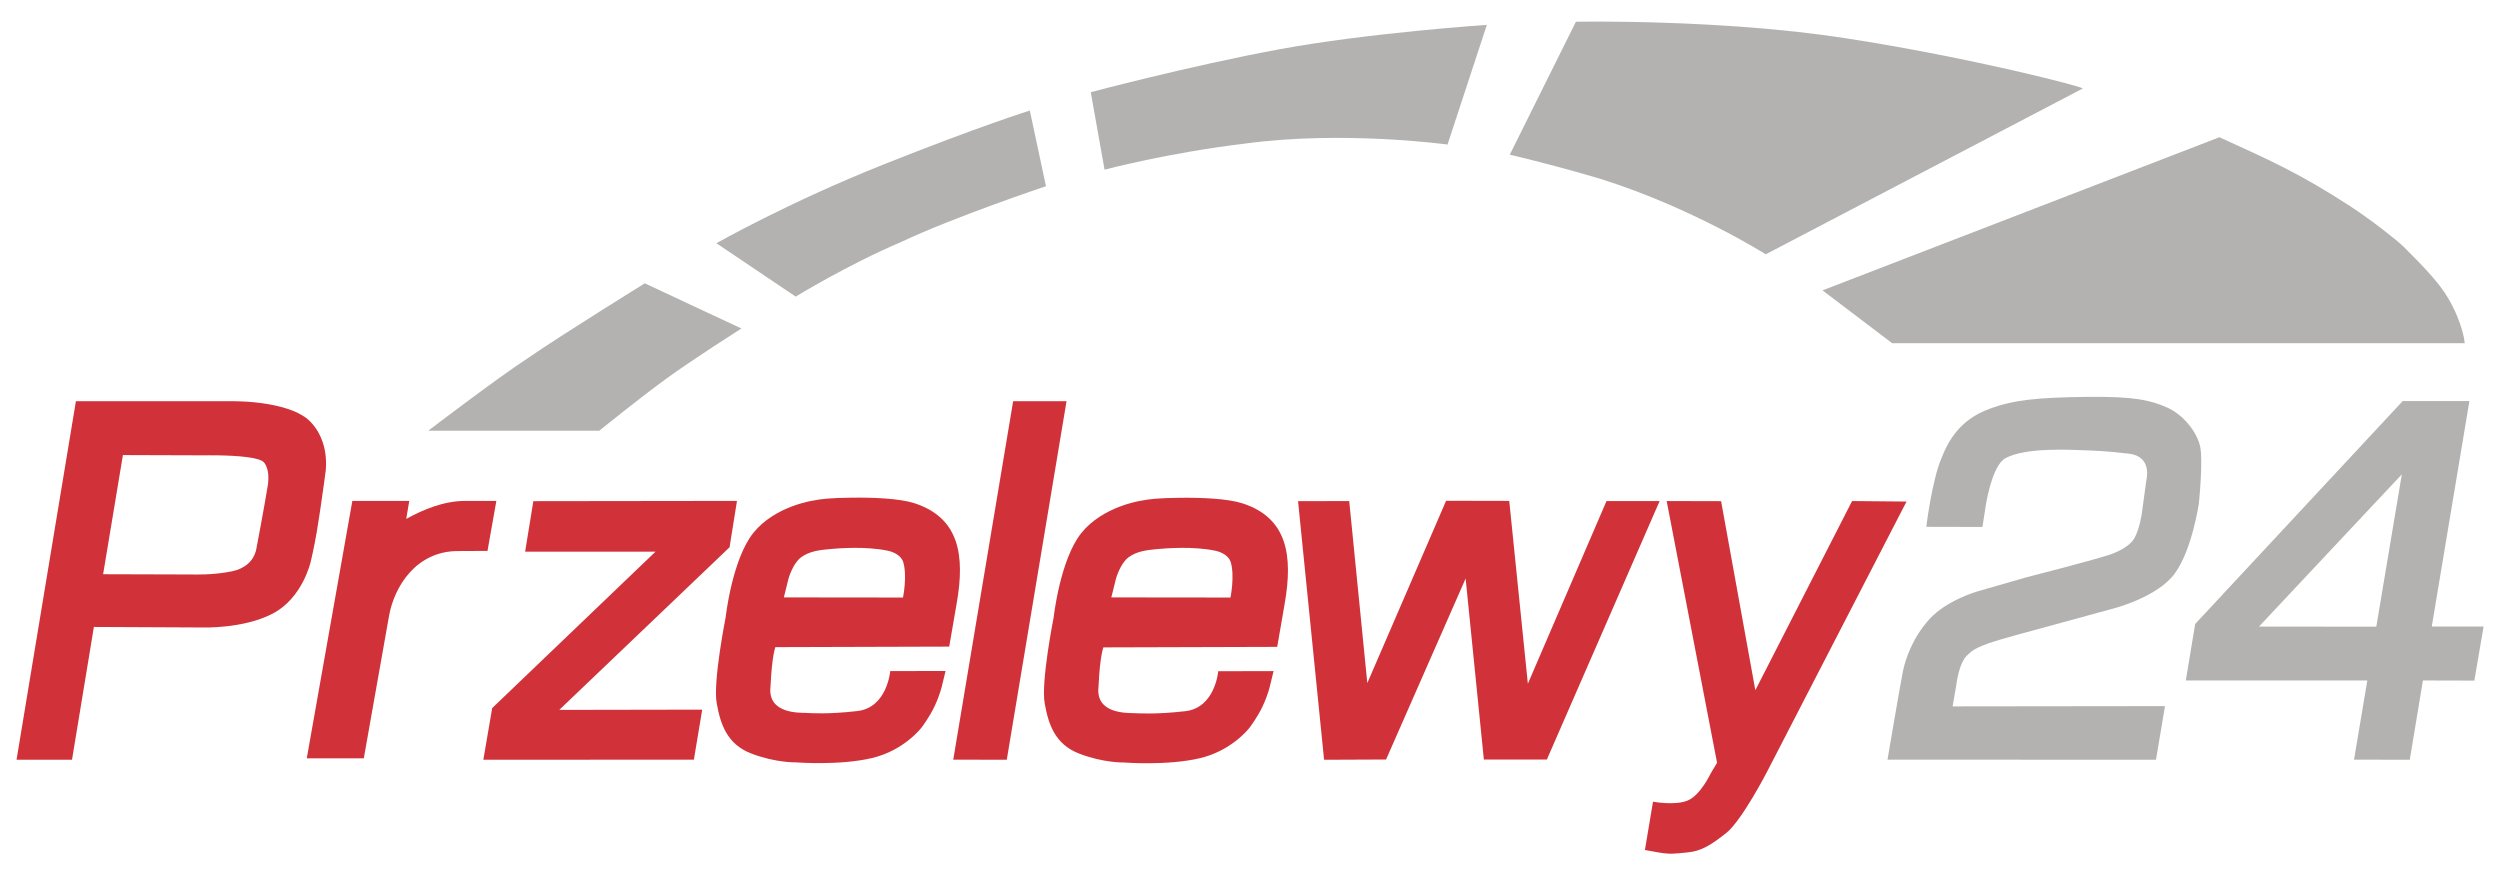
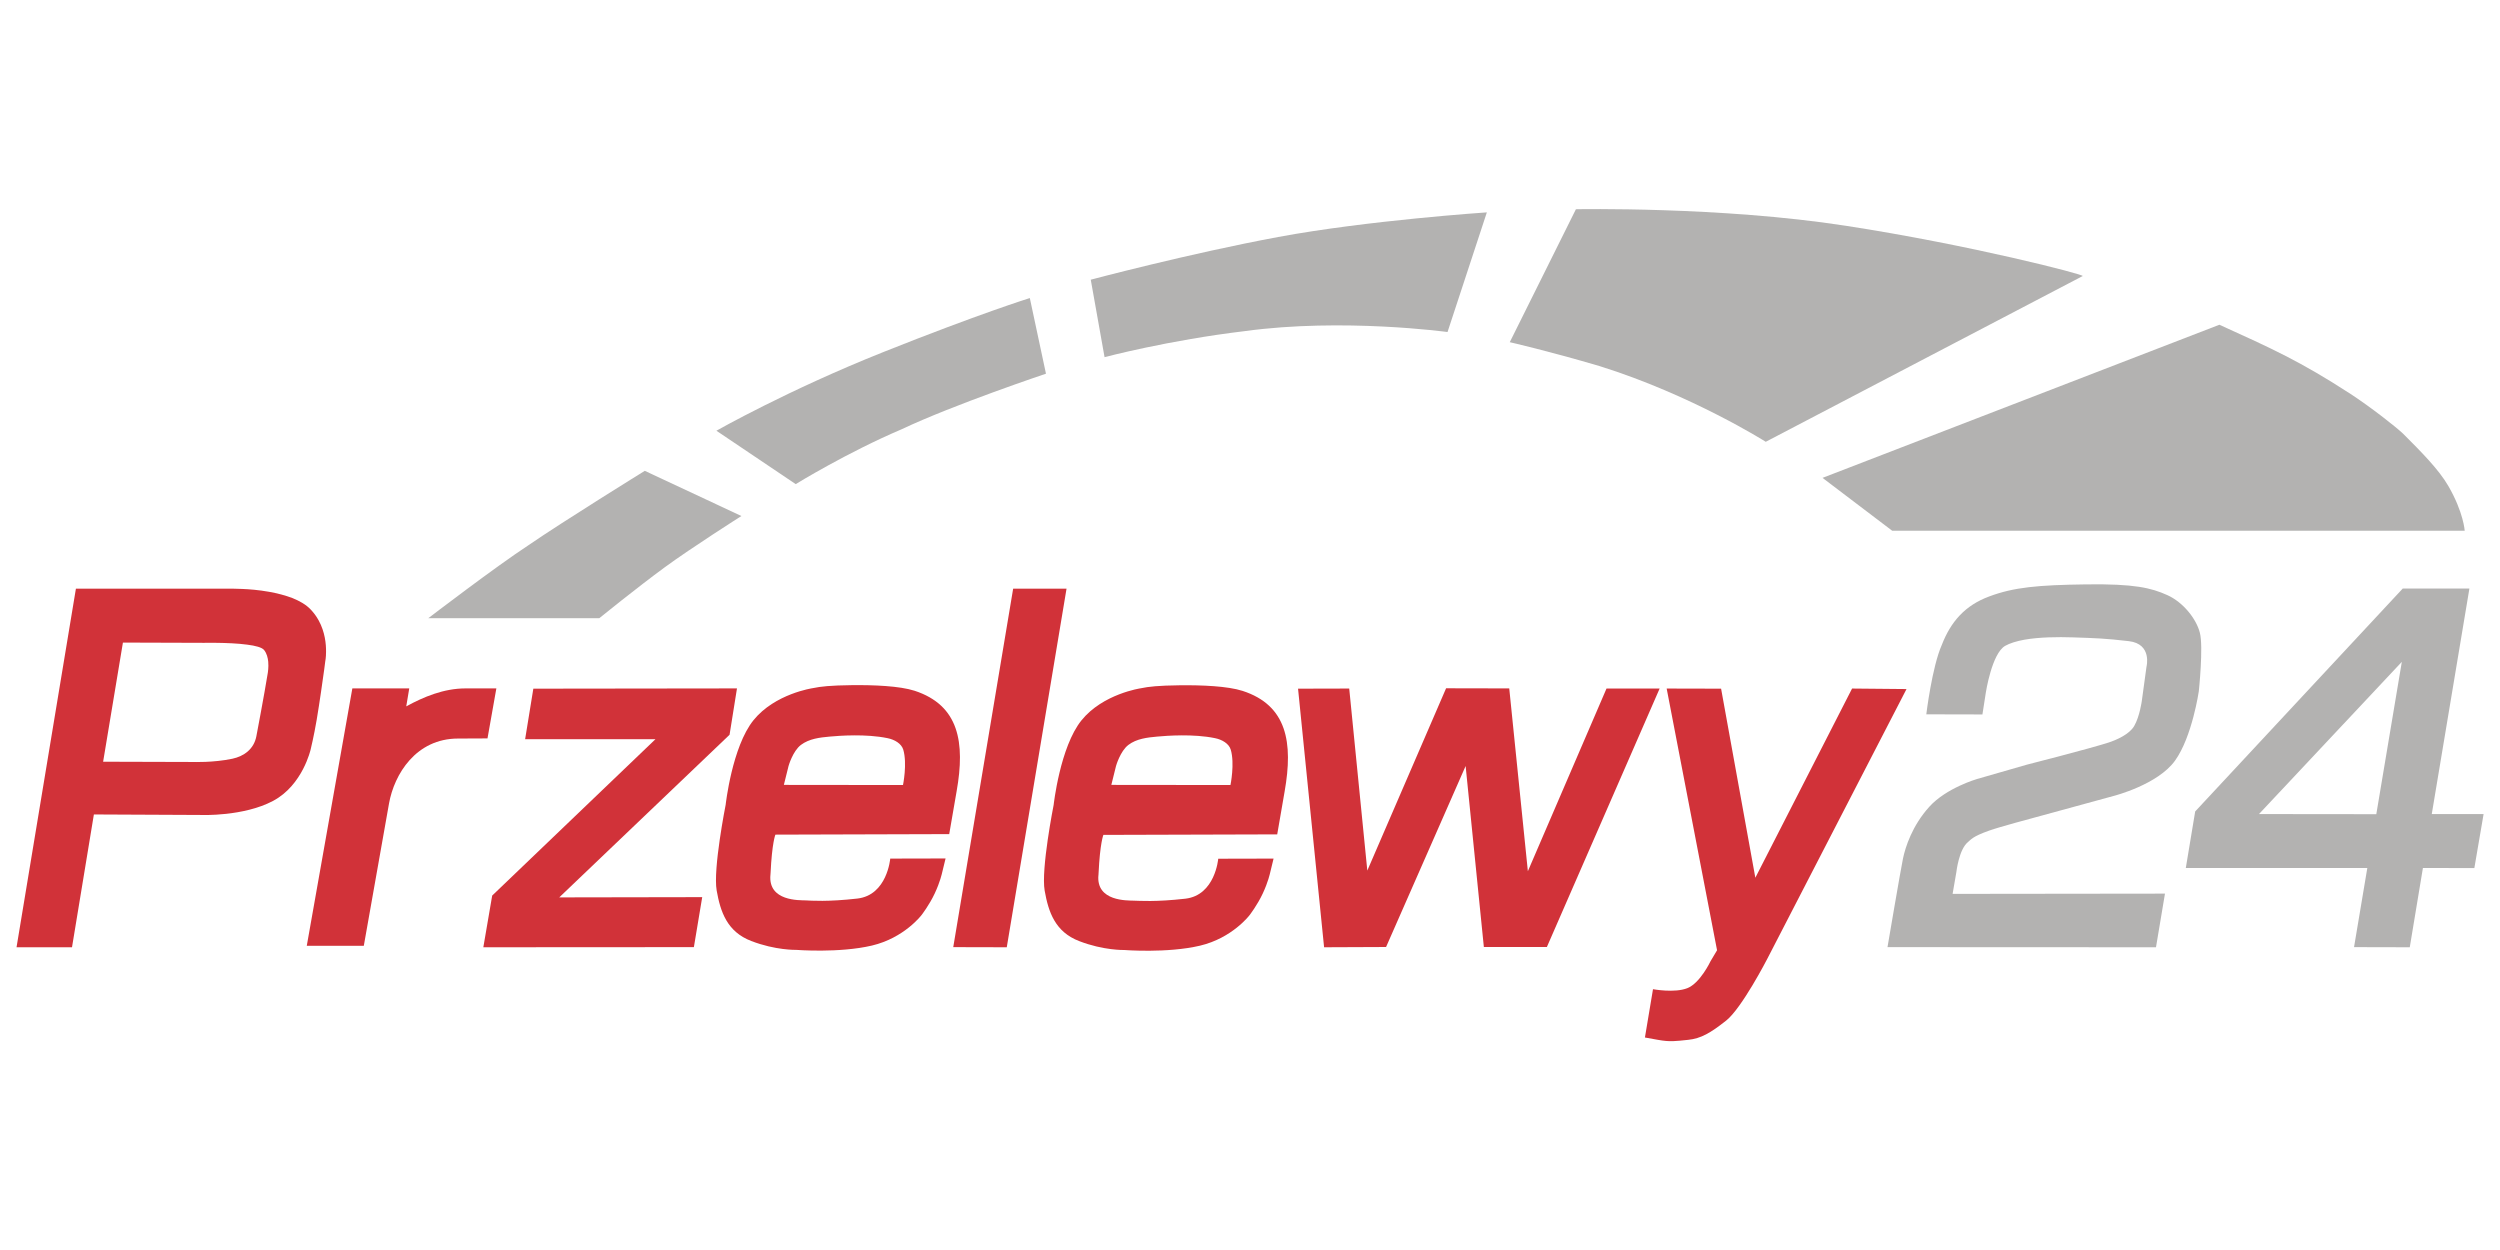
- <svg xmlns="http://www.w3.org/2000/svg" version="1.1" id="Warstwa_1" x="0px" y="0px" viewBox="0 0 1920 672" enable-background="new 0 0 1920 672" xml:space="preserve">
+ <svg xmlns="http://www.w3.org/2000/svg" version="1.1" id="Warstwa_1" x="0px" y="0px" viewBox="0 0 1920 672" width="90" height="45" enable-background="new 0 0 1920 672" xml:space="preserve">
  <g>
    <polygon fill-rule="evenodd" clip-rule="evenodd" fill="#D13239" points="409.6,384.9 566,384.7 560.3,420.3 429.5,545.2    539.3,545 532.9,583.4 371.2,583.5 378,543.8 503.4,423.7 403.3,423.7 409.6,384.9  " />
    <path fill-rule="evenodd" clip-rule="evenodd" fill="#D13239" d="M238.5,324c-3.4-3.6-8.3-6.4-13.7-8.6c-5.7-2.2-12-3.8-18.2-4.9   c-7.8-1.4-15.4-2-20.8-2.2c-5-0.2-8.2-0.2-8.2-0.2l-68.4,0l-50.9,0L12.7,583.5l42.6,0l16.8-102l82.6,0.4c0,0,32.2,1.3,55-10.8   c22.8-12.1,28.9-39.6,28.9-39.6s2.5-10.2,4.6-22.6c2.3-13.7,4.6-30.1,5.8-38.8c0.5-3.8,0.8-6.2,0.8-6.2s0.6-2.8,0.6-7.2   c0.1-6.1-0.8-15.3-5.6-24.1C243.1,329.5,241.1,326.7,238.5,324z M205.7,372.6c0,0.5-3.8,22.6-8.8,48.8c-1.9,10-9.6,15.4-18.4,17.3   c-14.6,3.1-30.3,2.5-30.3,2.5l-69-0.2l15.2-91.5l62.5,0.2c0,0,4.2-0.1,10.1,0c6.7,0.1,15.6,0.4,22.9,1.4c6.3,0.8,11.3,2.1,12.9,4.1   c2.1,2.6,2.9,6,3.2,9C206.4,368.6,205.7,372.3,205.7,372.6z" />
    <polygon fill-rule="evenodd" clip-rule="evenodd" fill="#D13239" points="778.1,308.1 819.1,308.1 773.2,583.5 732.1,583.4    778.1,308.1  " />
    <polygon fill-rule="evenodd" clip-rule="evenodd" fill="#D13239" points="996.9,384.9 1036.2,384.8 1050.1,524.6 1110.6,384.6    1159.1,384.7 1173.4,525.1 1233.8,384.8 1274.6,384.8 1188,583.3 1139.6,583.3 1125.6,444.3 1064.5,583.3 1016.9,583.5    996.9,384.9  " />
    <g>
      <path fill="#D13239" d="M702.4,386.5c-11.5-3.7-31.4-4.5-48.3-4.3c-16.3,0.2-23.8,1-29.9,2.3c0,0-29,4.2-45.5,24.6    c-16.5,20.4-21.4,65-21.4,65s-9.8,49.3-6.9,65.8c2.9,16.4,8,31.7,26.6,38.8c18.6,7.2,34.4,6.8,34.4,6.8s33.2,2.6,58.2-3.3    c25-5.9,38.2-23.5,38.2-23.5s5.9-7.6,10.1-16.6c4.2-9,5.5-15.3,5.7-16.1l2.6-10.7l-42.5,0.1c0,0-2.3,28.1-25.3,30.7    c-22.9,2.6-35.2,1.6-39.7,1.4c-4.4-0.2-29,0.9-27-19.7c0-0.3,0-0.7,0.1-1.3c1.1-23.4,3.7-29.5,3.7-29.5l133.5-0.4l5.7-33    C741.3,426.2,736.6,397.7,702.4,386.5z M693.5,458.9l-91.5-0.1l3.6-14.5c0,0,3.2-11.4,9.5-16.2c6.4-4.8,14.5-5.7,22.1-6.4    c7.6-0.7,27.9-2.2,44.4,1.2c5.5,1.1,10.7,4.2,12.1,8.8C696.9,442.5,693.5,458.9,693.5,458.9z" />
      <path fill="#D13239" d="M592,526.9c0,0.3-0.1,0.6-0.1,0.9C591.8,529.4,592,526.8,592,526.9z" />
    </g>
    <g>
      <path fill="#D13239" d="M843.8,527c0,0.3-0.1,0.6-0.1,0.9C843.7,529.5,843.8,526.9,843.8,527z" />
      <path fill="#D13239" d="M954.3,386.6c-11.5-3.7-31.4-4.5-48.3-4.3c-16.3,0.2-23.8,1-29.9,2.3c0,0-29,4.2-45.5,24.6    c-16.5,20.4-21.4,65-21.4,65s-9.8,49.3-6.9,65.8c2.9,16.4,8,31.7,26.6,38.8c18.6,7.2,34.4,6.8,34.4,6.8s33.2,2.6,58.2-3.3    c25-5.9,38.2-23.5,38.2-23.5s5.9-7.6,10.1-16.6c4.2-9,5.5-15.3,5.7-16.1l2.6-10.7l-42.5,0.1c0,0-2.3,28.1-25.3,30.7    c-22.9,2.6-35.2,1.6-39.7,1.5c-4.4-0.2-29,0.8-27-19.7c0-0.3,0-0.7,0.1-1.3c1.1-23.4,3.7-29.5,3.7-29.5l133.5-0.4l5.7-33    C993.2,426.3,988.5,397.7,954.3,386.6z M945,458.9l-91.5-0.1l3.6-14.5c0,0,3.2-11.4,9.5-16.2c6.3-4.8,14.5-5.7,22.1-6.4    c7.6-0.7,27.9-2.2,44.4,1.2c5.5,1.1,10.7,4.2,12.1,8.8C948.4,442.4,945,458.9,945,458.9z" />
    </g>
    <path fill-rule="evenodd" clip-rule="evenodd" fill="#D13239" d="M1321.8,384.9l26.3,145.2l74.3-145.3l41.8,0.4l-107.1,207.5   c0,0-19.4,37.6-31.4,47.1c-12,9.5-19.4,13.8-29.2,14.8c-9.8,1-13.8,1.7-23.2,0l-10-1.8l6.2-37.1c0,0,16.6,3.1,26.4-0.8   c9.9-3.9,17.8-20.7,17.8-20.7l5-8.4l-38.7-201L1321.8,384.9L1321.8,384.9z" />
    <path fill-rule="evenodd" clip-rule="evenodd" fill="#B3B2B1" d="M1479.4,404.6l43.1,0.1l2.6-16.7c0,0,4.6-30.2,14.9-36   c3.3-1.9,8.6-3.6,14.7-4.7c11.3-2,25.6-2.2,37.3-1.8c17.9,0.6,24.7,0.8,42.9,2.9c18.2,2.1,13.6,19.7,13.6,19.7l-3.6,26.3   c0,0-1.6,11.8-5.8,19.1c-3.7,6.5-13.9,10.9-19.8,12.8c-14.2,4.6-62.8,17-62.8,17l-38.2,11c0,0-23.5,6.8-36.6,21.3   c-13.2,14.6-18.4,31.1-20.2,39.7c-1.8,8.6-11.9,68.1-11.9,68.1l206.2,0.1l6.9-41.2l-163.1,0.2l2.9-16.8c0,0,1.9-17.3,8.9-23   c2.2-1.8,3.3-4.2,16.3-8.8c7.8-2.8,34.4-9.9,34.4-9.9l61.5-16.8c0,0,33.6-8.6,46.8-27c13.2-18.3,18.3-53.4,18.3-53.4   s3.6-34.1,0.8-44.8c-2.7-10.7-12.8-23.5-25.1-29c-12.3-5.5-25.1-8.7-62.2-8.2c-37.1,0.5-55.5,2.2-74.3,9.2   c-18.8,6.9-29.7,19.5-36.6,37.3C1483.8,368.2,1479.4,404.6,1479.4,404.6L1479.4,404.6z" />
    <path fill-rule="evenodd" clip-rule="evenodd" fill="#B3B2B1" d="M1867.6,481.2l28.9-173.2l-51.2,0l-159.4,171.2l-7.2,43.4l139.4,0   l-10.2,60.8l42.8,0.1l10.1-60.9l39.5,0.1l7.1-41.5L1867.6,481.2z M1825,481.3l-90.1-0.1l109.7-116.9L1825,481.3z" />
    <path fill-rule="evenodd" clip-rule="evenodd" fill="#B3B2B1" d="M328.9,330.8h131.3c0,0,29.4-23.8,50.3-39.1   c20.9-15.3,58.9-39.4,58.9-39.4l-74.2-34.7c0,0-62.7,38.8-89.3,57.1C380.1,291.6,328.9,330.8,328.9,330.8L328.9,330.8z" />
    <path fill-rule="evenodd" clip-rule="evenodd" fill="#B3B2B1" d="M611.1,227.8l-60.9-41c0,0,55.1-31.3,128.4-60.5   c73.2-29.2,112.3-41.4,112.3-41.4l12.4,58.1c0,0-70.5,23.6-110.9,42.7C650.6,203.5,611.1,227.8,611.1,227.8L611.1,227.8z" />
    <path fill-rule="evenodd" clip-rule="evenodd" fill="#B3B2B1" d="M848.3,130.3l-10.6-59.5c0,0,75.2-20,144-32.8   c68.9-12.8,160.2-18.9,160.2-18.9l-30.2,91.9c0,0-80.3-11-155.7-0.7C897.3,117.3,848.3,130.3,848.3,130.3L848.3,130.3z" />
    <path fill-rule="evenodd" clip-rule="evenodd" fill="#B3B2B1" d="M1159.5,118.8l50.8-102.1c0,0,111.3-2.2,207.3,12.7   c96,14.8,183.8,37.6,181.9,38.6l-243.4,127.3c0,0-56.9-36-127.5-58.1C1188.6,125.4,1159.5,118.8,1159.5,118.8L1159.5,118.8z" />
    <path fill-rule="evenodd" clip-rule="evenodd" fill="#B3B2B1" d="M1399.7,223l53.5,40.6h439.7c0,0-0.9-14.2-12.6-34.4   c-7.3-12.6-20.6-26-34.5-39.9c-5.1-5-25.3-20.8-40.5-30.7c-38.8-25.2-60.5-34.9-100.8-53.2L1399.7,223L1399.7,223z" />
    <path fill="#D13239" d="M357.4,384.7c-16.5,0-32.1,6.5-45.4,13.8l2.3-13.8h-43.7l-35,197.7h43.8l19.4-109.5   c4-22.2,20.6-49.7,53-49.7l22.6-0.1l6.8-38.4H357.4z" />
  </g>
</svg>
